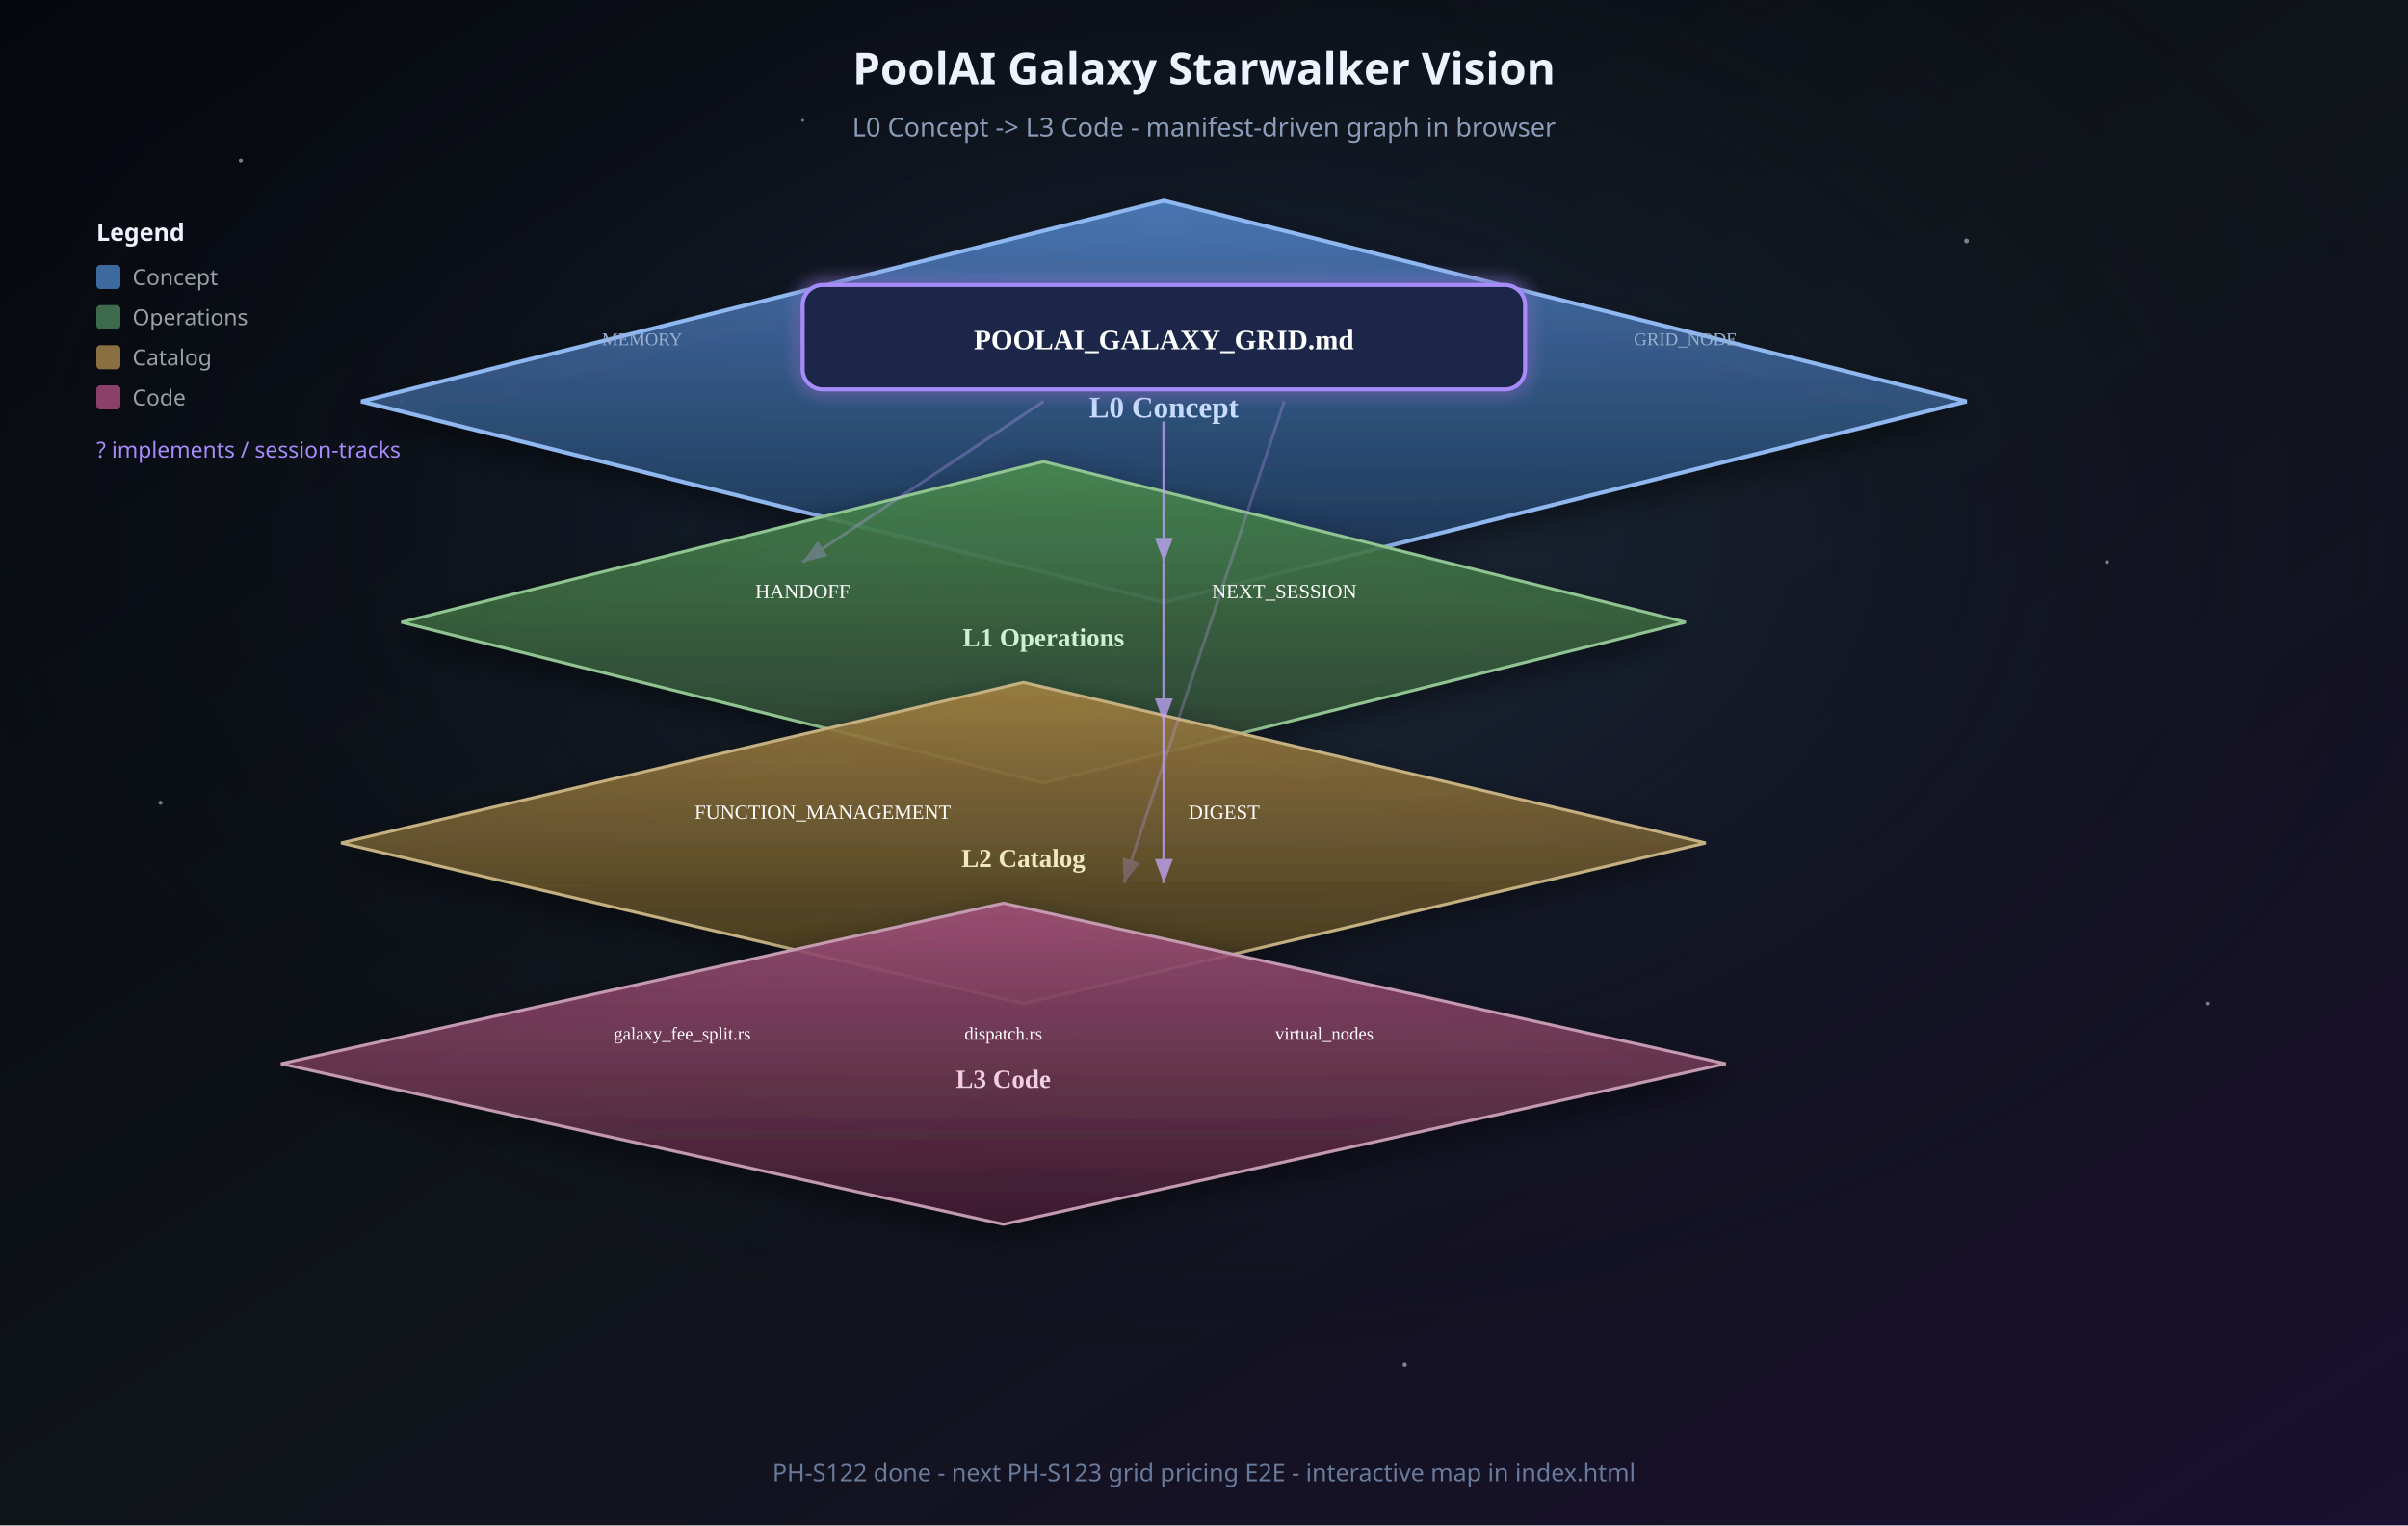
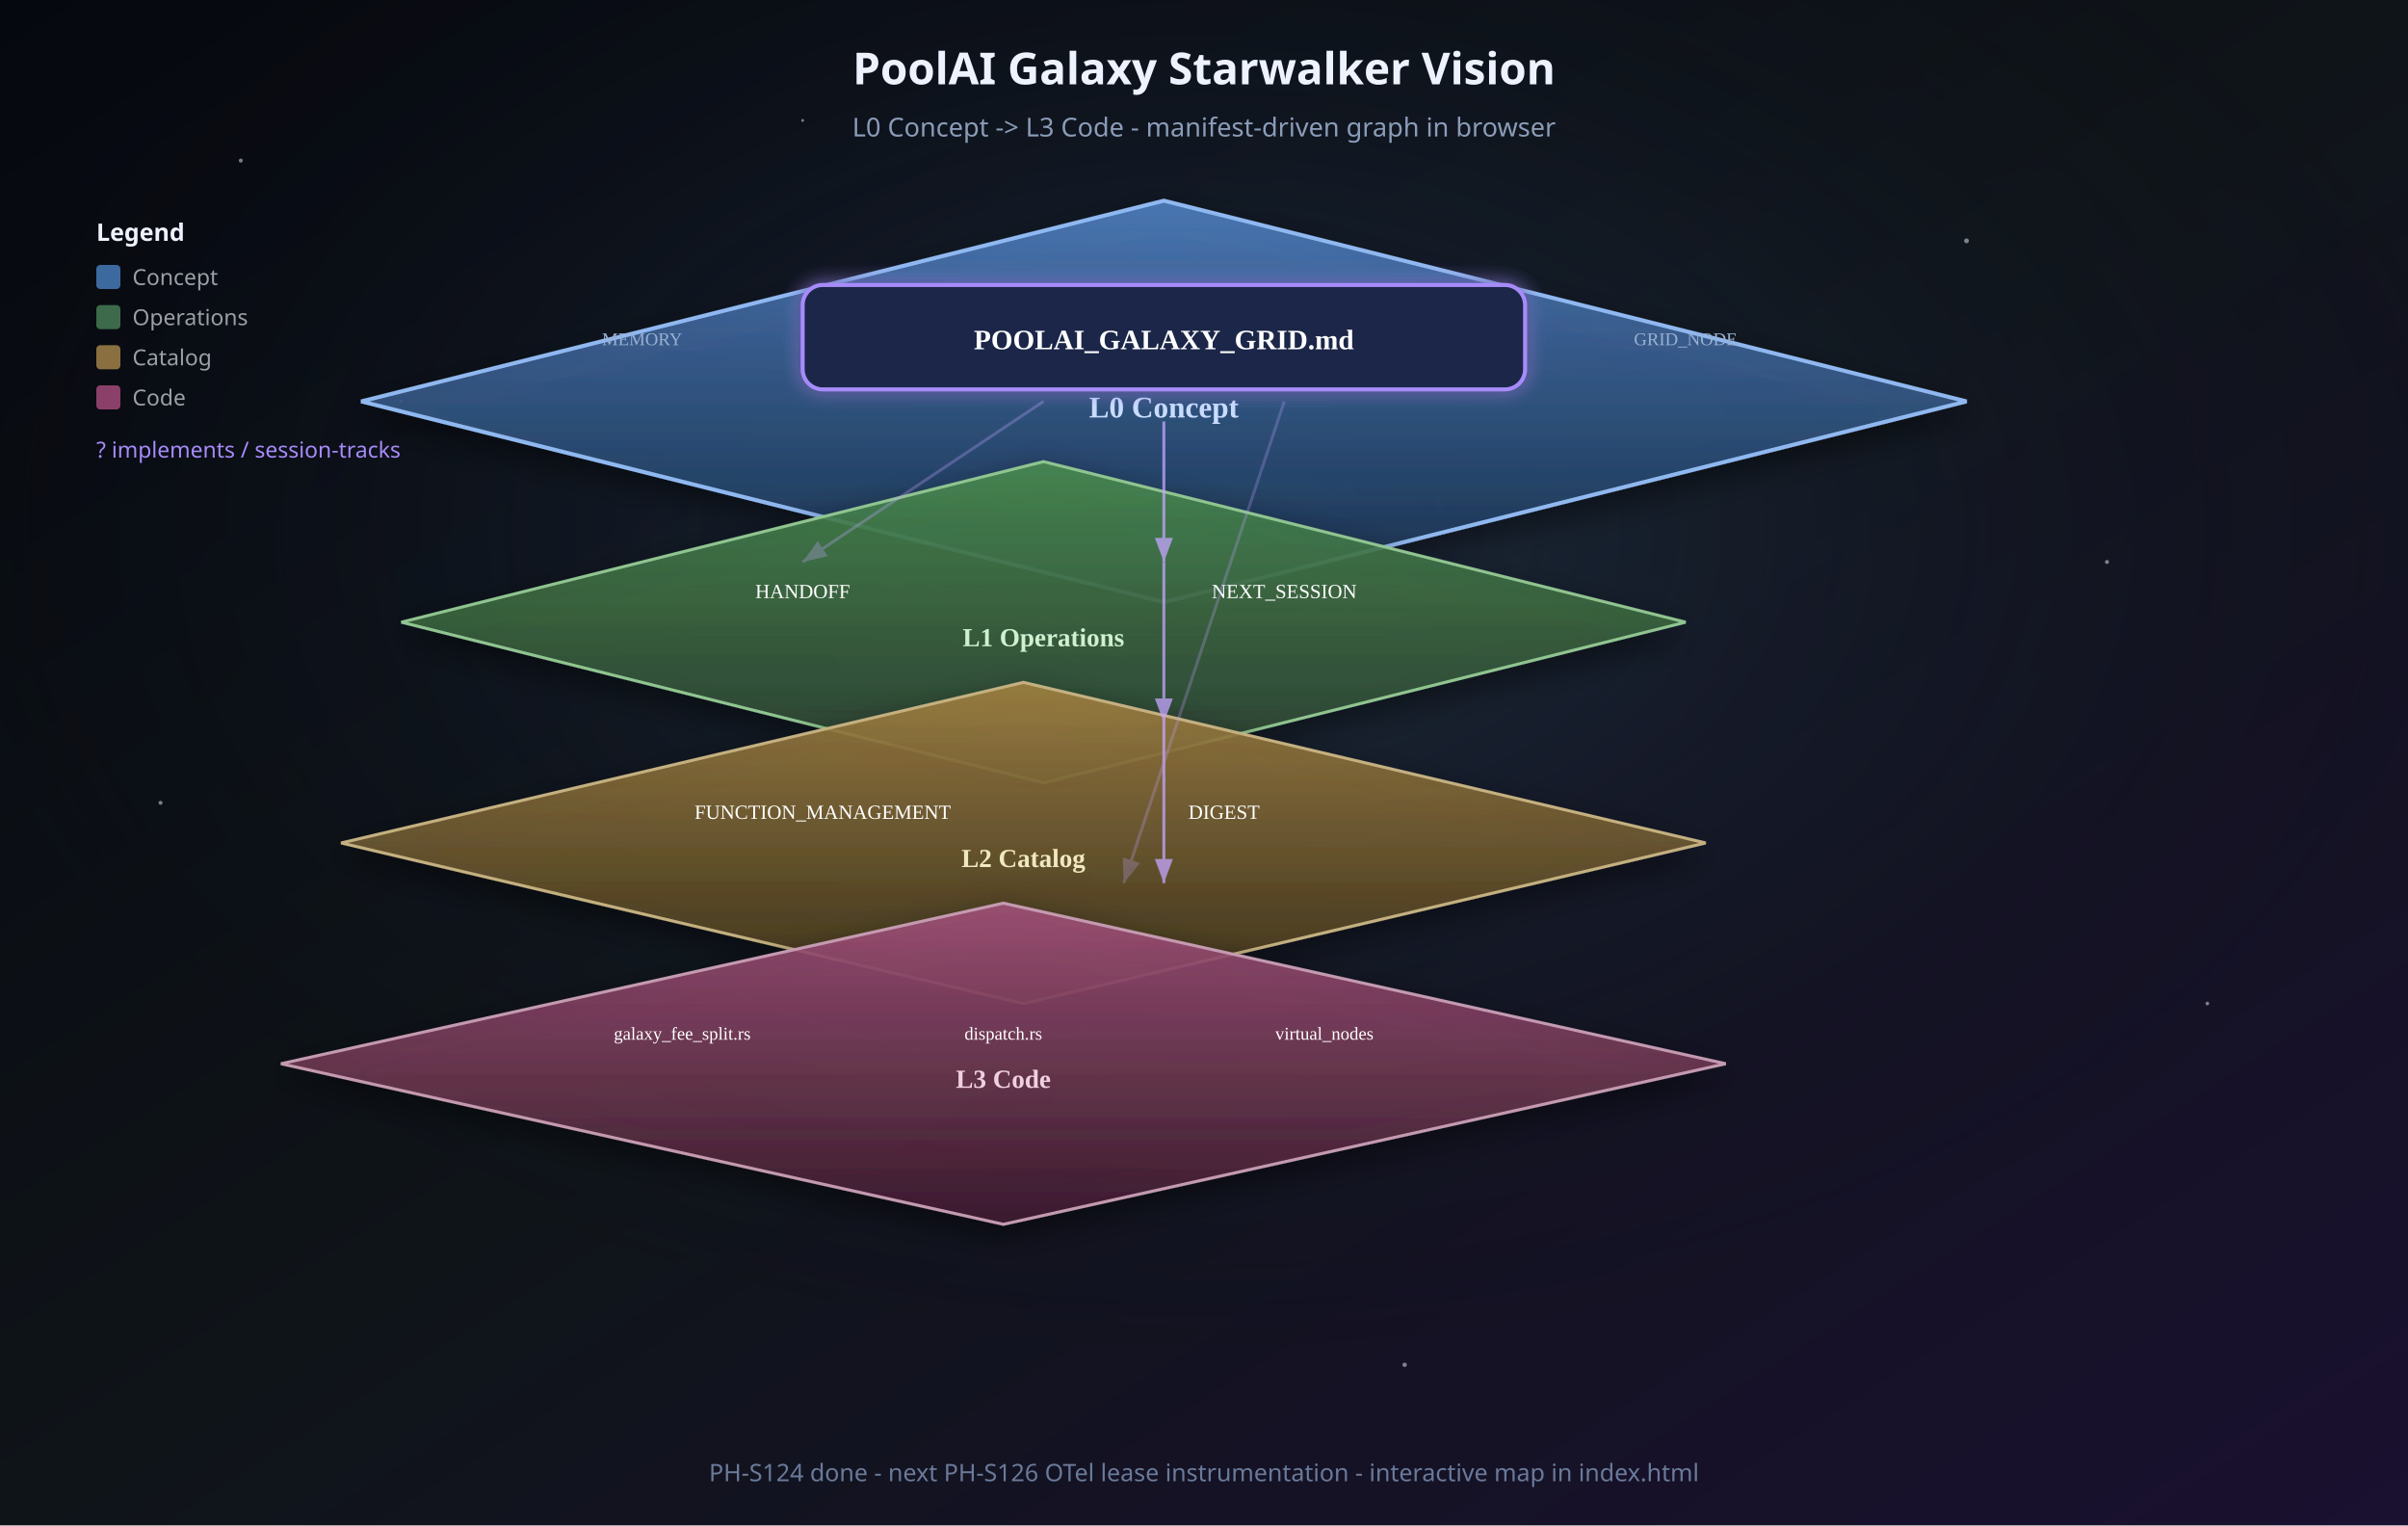
<svg xmlns="http://www.w3.org/2000/svg" viewBox="0 0 1200 760" role="img" aria-labelledby="title desc">
  <defs>
    <linearGradient id="bg" x1="0%" y1="0%" x2="100%" y2="100%">
      <stop offset="0%" stop-color="#06080f" />
      <stop offset="50%" stop-color="#0f1419" />
      <stop offset="100%" stop-color="#1a1030" />
    </linearGradient>
    <radialGradient id="nebula" cx="50%" cy="35%" r="55%">
      <stop offset="0%" stop-color="#3d5a8a" stop-opacity="0.35" />
      <stop offset="100%" stop-color="#06080f" stop-opacity="0" />
    </radialGradient>
    <linearGradient id="planeL0" x1="0%" y1="0%" x2="0%" y2="100%">
      <stop offset="0%" stop-color="#4a7ab8" stop-opacity="0.95" />
      <stop offset="100%" stop-color="#1e3350" stop-opacity="0.85" />
    </linearGradient>
    <linearGradient id="planeL1" x1="0%" y1="0%" x2="0%" y2="100%">
      <stop offset="0%" stop-color="#4a8a50" stop-opacity="0.9" />
      <stop offset="100%" stop-color="#2a4030" stop-opacity="0.85" />
    </linearGradient>
    <linearGradient id="planeL2" x1="0%" y1="0%" x2="0%" y2="100%">
      <stop offset="0%" stop-color="#a08040" stop-opacity="0.9" />
      <stop offset="100%" stop-color="#403520" stop-opacity="0.85" />
    </linearGradient>
    <linearGradient id="planeL3" x1="0%" y1="0%" x2="0%" y2="100%">
      <stop offset="0%" stop-color="#a05078" stop-opacity="0.9" />
      <stop offset="100%" stop-color="#402030" stop-opacity="0.85" />
    </linearGradient>
    <filter id="shadow" x="-30%" y="-30%" width="160%" height="160%">
      <feDropShadow dx="0" dy="6" stdDeviation="8" flood-color="#000" flood-opacity="0.5" />
    </filter>
    <filter id="glow" x="-50%" y="-50%" width="200%" height="200%">
      <feGaussianBlur stdDeviation="4" result="b" />
      <feMerge>
        <feMergeNode in="b" />
        <feMergeNode in="SourceGraphic" />
      </feMerge>
    </filter>
    <marker id="arrow" markerWidth="10" markerHeight="10" refX="8" refY="3" orient="auto">
      <path d="M0,0 L8,3 L0,6 Z" fill="#c4a5ff" />
    </marker>
  </defs>
  <rect width="1200" height="760" fill="url(#bg)" />
  <rect width="1200" height="760" fill="url(#nebula)" />
  <g fill="#e8f0ff" opacity="0.5">
    <circle cx="120" cy="80" r="1" />
    <circle cx="980" cy="120" r="1.2" />
    <circle cx="200" cy="200" r="0.8" />
    <circle cx="1050" cy="280" r="1" />
    <circle cx="80" cy="400" r="1" />
    <circle cx="1100" cy="500" r="0.9" />
    <circle cx="400" cy="60" r="0.7" />
    <circle cx="700" cy="680" r="1.1" />
  </g>
  <text x="600" y="42" text-anchor="middle" fill="#eef2ff" font-family="Segoe UI, system-ui, sans-serif" font-size="22" font-weight="600">PoolAI Galaxy Starwalker Vision</text>
  <text x="600" y="68" text-anchor="middle" fill="#8b9cb8" font-family="Segoe UI, system-ui, sans-serif" font-size="13">L0 Concept -&gt; L3 Code - manifest-driven graph in browser</text>
  <g transform="translate(180, 100)" filter="url(#shadow)">
    <path d="M0 100 L400 0 L800 100 L400 200 Z" fill="url(#planeL0)" stroke="#90b8f0" stroke-width="2" />
    <text x="400" y="108" text-anchor="middle" fill="#c8dcff" font-size="15" font-weight="700">L0 Concept</text>
    <g filter="url(#glow)">
      <rect x="220" y="42" width="360" height="52" rx="10" fill="#1a2848" stroke="#a78bfa" stroke-width="2" />
      <text x="400" y="74" text-anchor="middle" fill="#fff" font-size="14" font-weight="700">POOLAI_GALAXY_GRID.md</text>
    </g>
    <text x="140" y="72" text-anchor="middle" fill="#9ab0d0" font-size="9">MEMORY</text>
    <text x="660" y="72" text-anchor="middle" fill="#9ab0d0" font-size="9">GRID_NODE</text>
  </g>
  <g transform="translate(200, 230)" filter="url(#shadow)">
    <path d="M0 80 L320 0 L640 80 L320 160 Z" fill="url(#planeL1)" stroke="#90c490" stroke-width="1.5" />
    <text x="320" y="92" text-anchor="middle" fill="#d0f0d0" font-size="13" font-weight="600">L1 Operations</text>
    <text x="200" y="68" text-anchor="middle" fill="#fff" font-size="10">HANDOFF</text>
    <text x="440" y="68" text-anchor="middle" fill="#fff" font-size="10">NEXT_SESSION</text>
  </g>
  <g transform="translate(170, 340)" filter="url(#shadow)">
    <path d="M0 80 L340 0 L680 80 L340 160 Z" fill="url(#planeL2)" stroke="#c4b080" stroke-width="1.5" />
    <text x="340" y="92" text-anchor="middle" fill="#f0e8c0" font-size="13" font-weight="600">L2 Catalog</text>
    <text x="240" y="68" text-anchor="middle" fill="#fff" font-size="10">FUNCTION_MANAGEMENT</text>
    <text x="440" y="68" text-anchor="middle" fill="#fff" font-size="10">DIGEST</text>
  </g>
  <g transform="translate(140, 450)" filter="url(#shadow)">
    <path d="M0 80 L360 0 L720 80 L360 160 Z" fill="url(#planeL3)" stroke="#c49ab0" stroke-width="1.5" />
    <text x="360" y="92" text-anchor="middle" fill="#f0d0e0" font-size="13" font-weight="600">L3 Code</text>
    <text x="200" y="68" text-anchor="middle" fill="#fff" font-size="9">galaxy_fee_split.rs</text>
    <text x="360" y="68" text-anchor="middle" fill="#fff" font-size="9">dispatch.rs</text>
    <text x="520" y="68" text-anchor="middle" fill="#fff" font-size="9">virtual_nodes</text>
  </g>
  <g fill="none" stroke="#c4a5ff" stroke-width="1.5" marker-end="url(#arrow)" opacity="0.75">
    <path d="M580 210 L580 280" />
    <path d="M580 280 L580 360" />
    <path d="M580 360 L580 440" />
    <path d="M520 200 L400 280" opacity="0.4" />
    <path d="M640 200 L560 440" opacity="0.35" />
  </g>
  <g transform="translate(48, 120)" font-family="Segoe UI, system-ui, sans-serif" font-size="11">
    <text x="0" y="0" fill="#eef2ff" font-weight="600" font-size="12">Legend</text>
    <rect x="0" y="12" width="12" height="12" rx="2" fill="#3d6a9e" />
    <text x="18" y="22" fill="#9aa0a6">Concept</text>
    <rect x="0" y="32" width="12" height="12" rx="2" fill="#3d6a4a" />
    <text x="18" y="42" fill="#9aa0a6">Operations</text>
    <rect x="0" y="52" width="12" height="12" rx="2" fill="#8a7040" />
    <text x="18" y="62" fill="#9aa0a6">Catalog</text>
    <rect x="0" y="72" width="12" height="12" rx="2" fill="#8a4068" />
    <text x="18" y="82" fill="#9aa0a6">Code</text>
    <text x="0" y="108" fill="#a78bfa">? implements / session-tracks</text>
  </g>
-   <text x="600" y="738" text-anchor="middle" fill="#6a7a9a" font-family="Segoe UI, system-ui, sans-serif" font-size="12">PH-S122 done - next PH-S123 grid pricing E2E - interactive map in index.html</text>
+   <text x="600" y="738" text-anchor="middle" fill="#6a7a9a" font-family="Segoe UI, system-ui, sans-serif" font-size="12">PH-S124 done - next PH-S126 OTel lease instrumentation - interactive map in index.html</text>
</svg>
